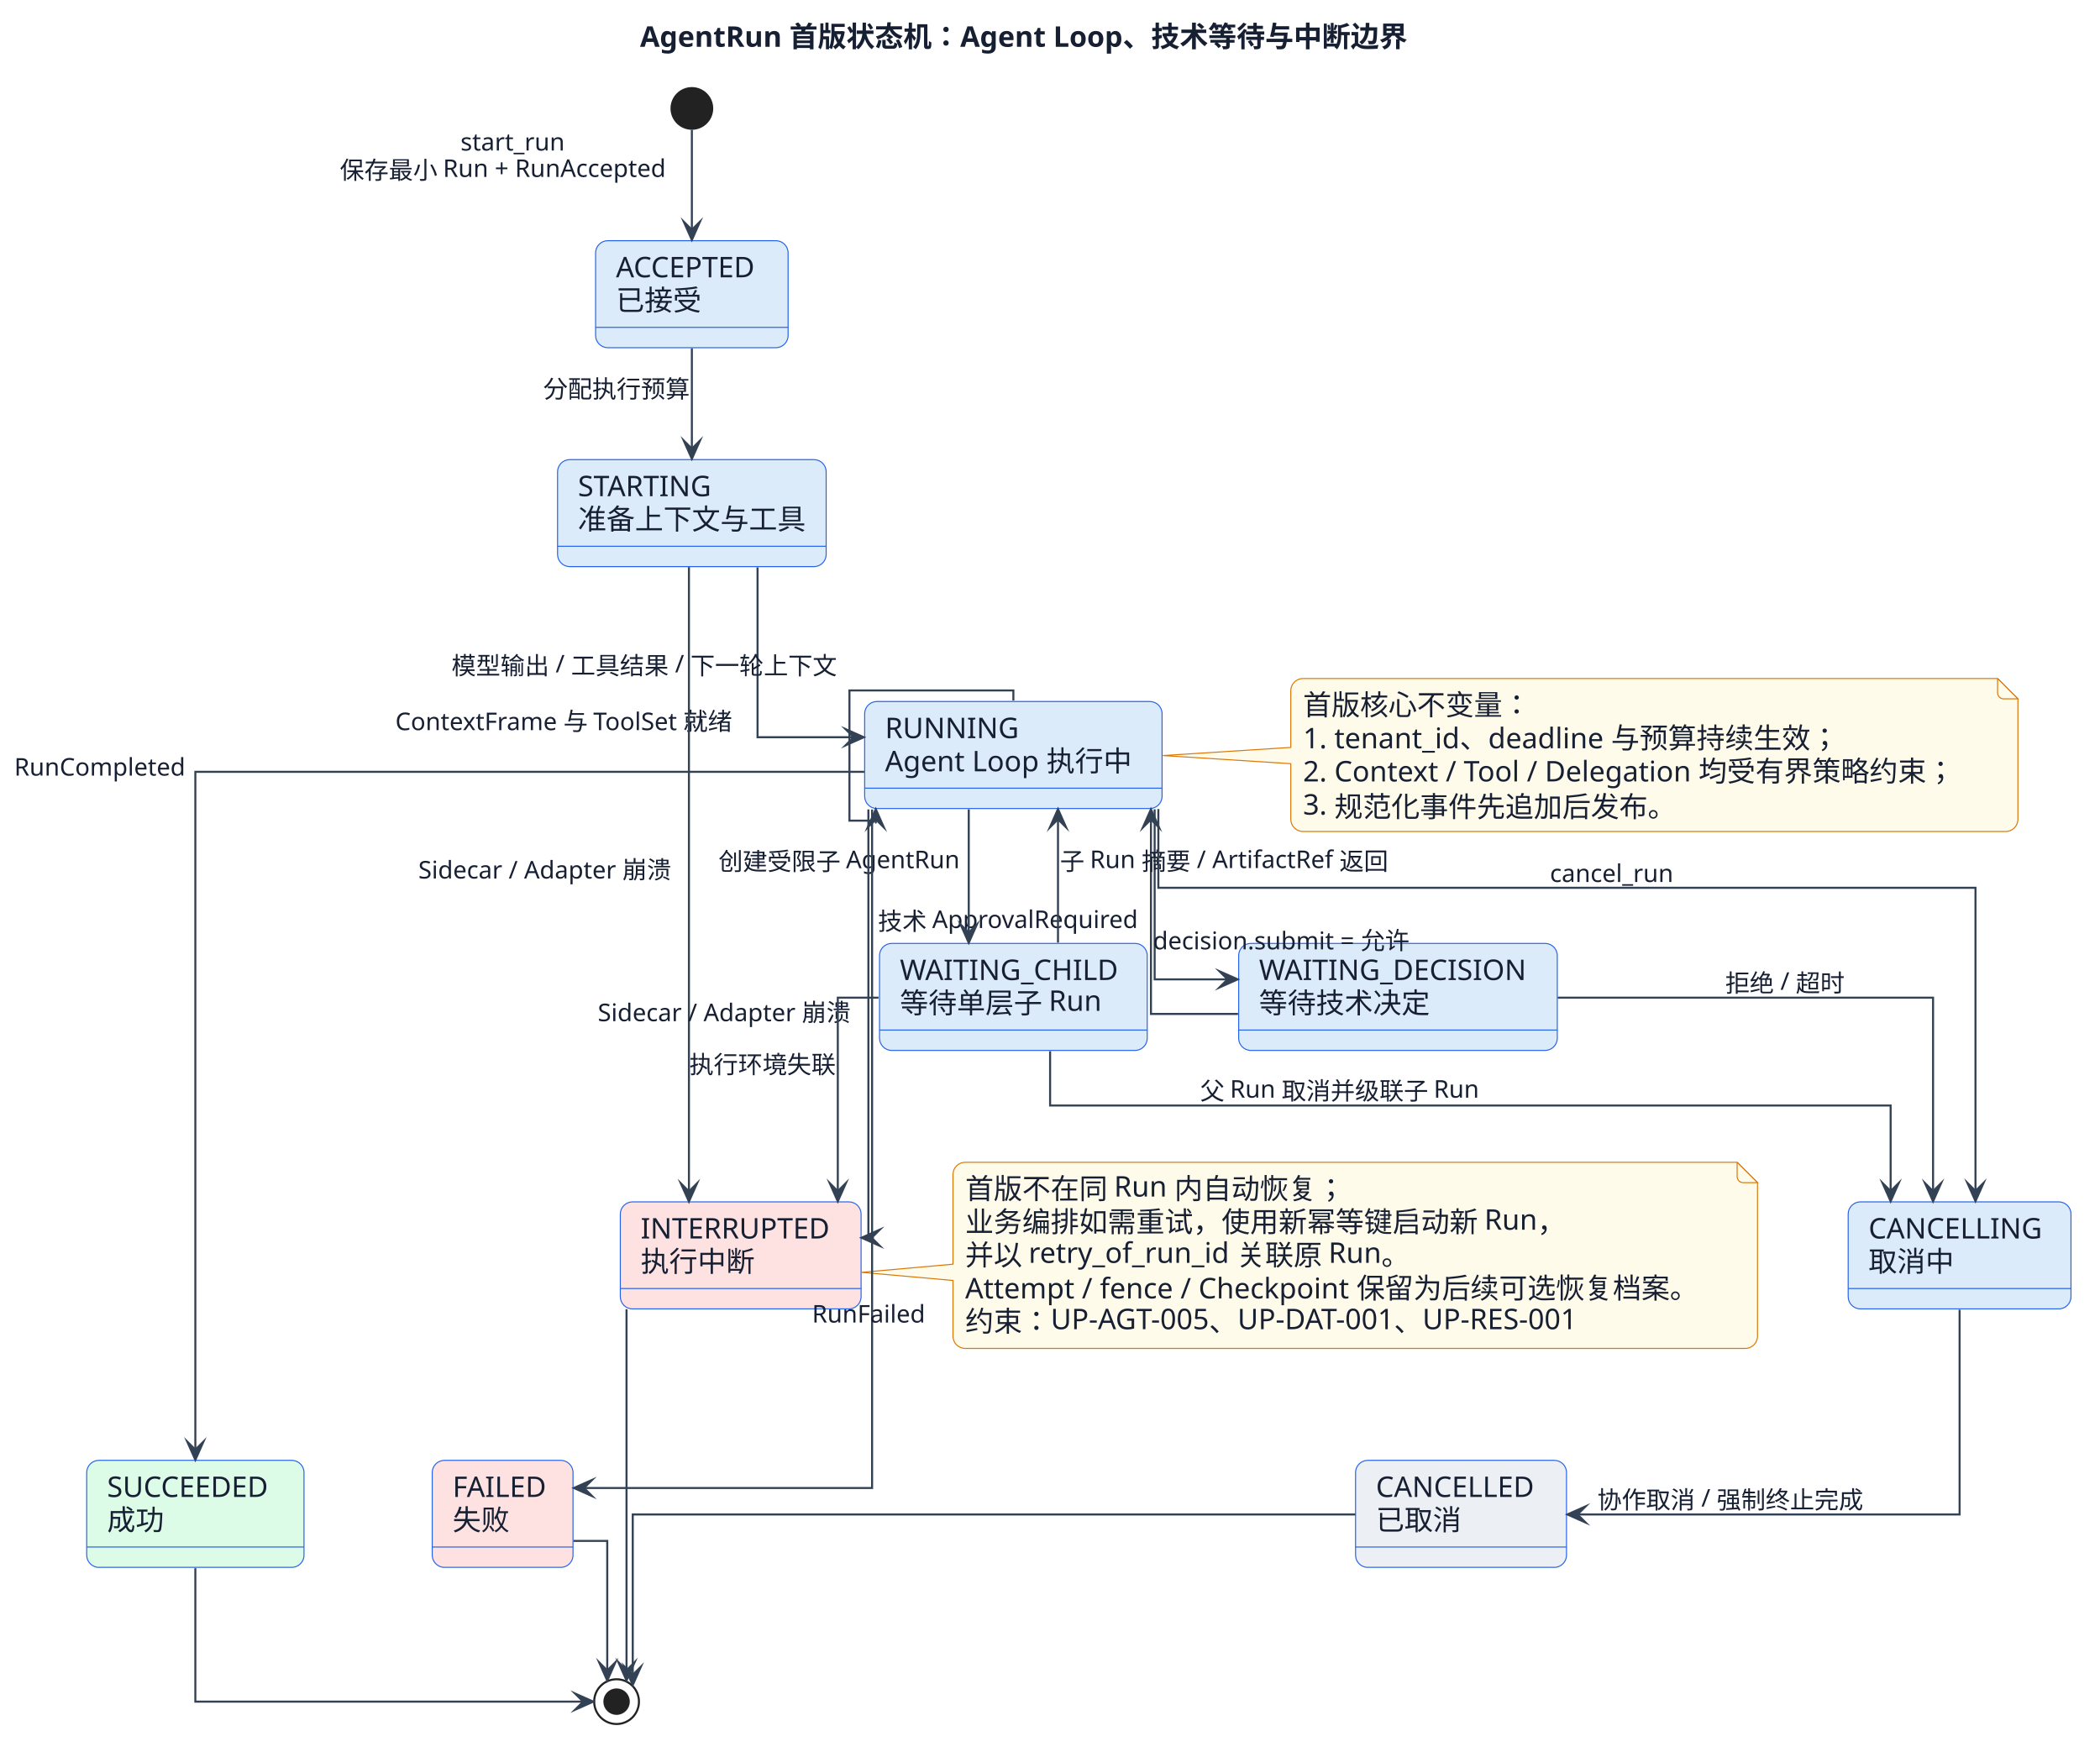
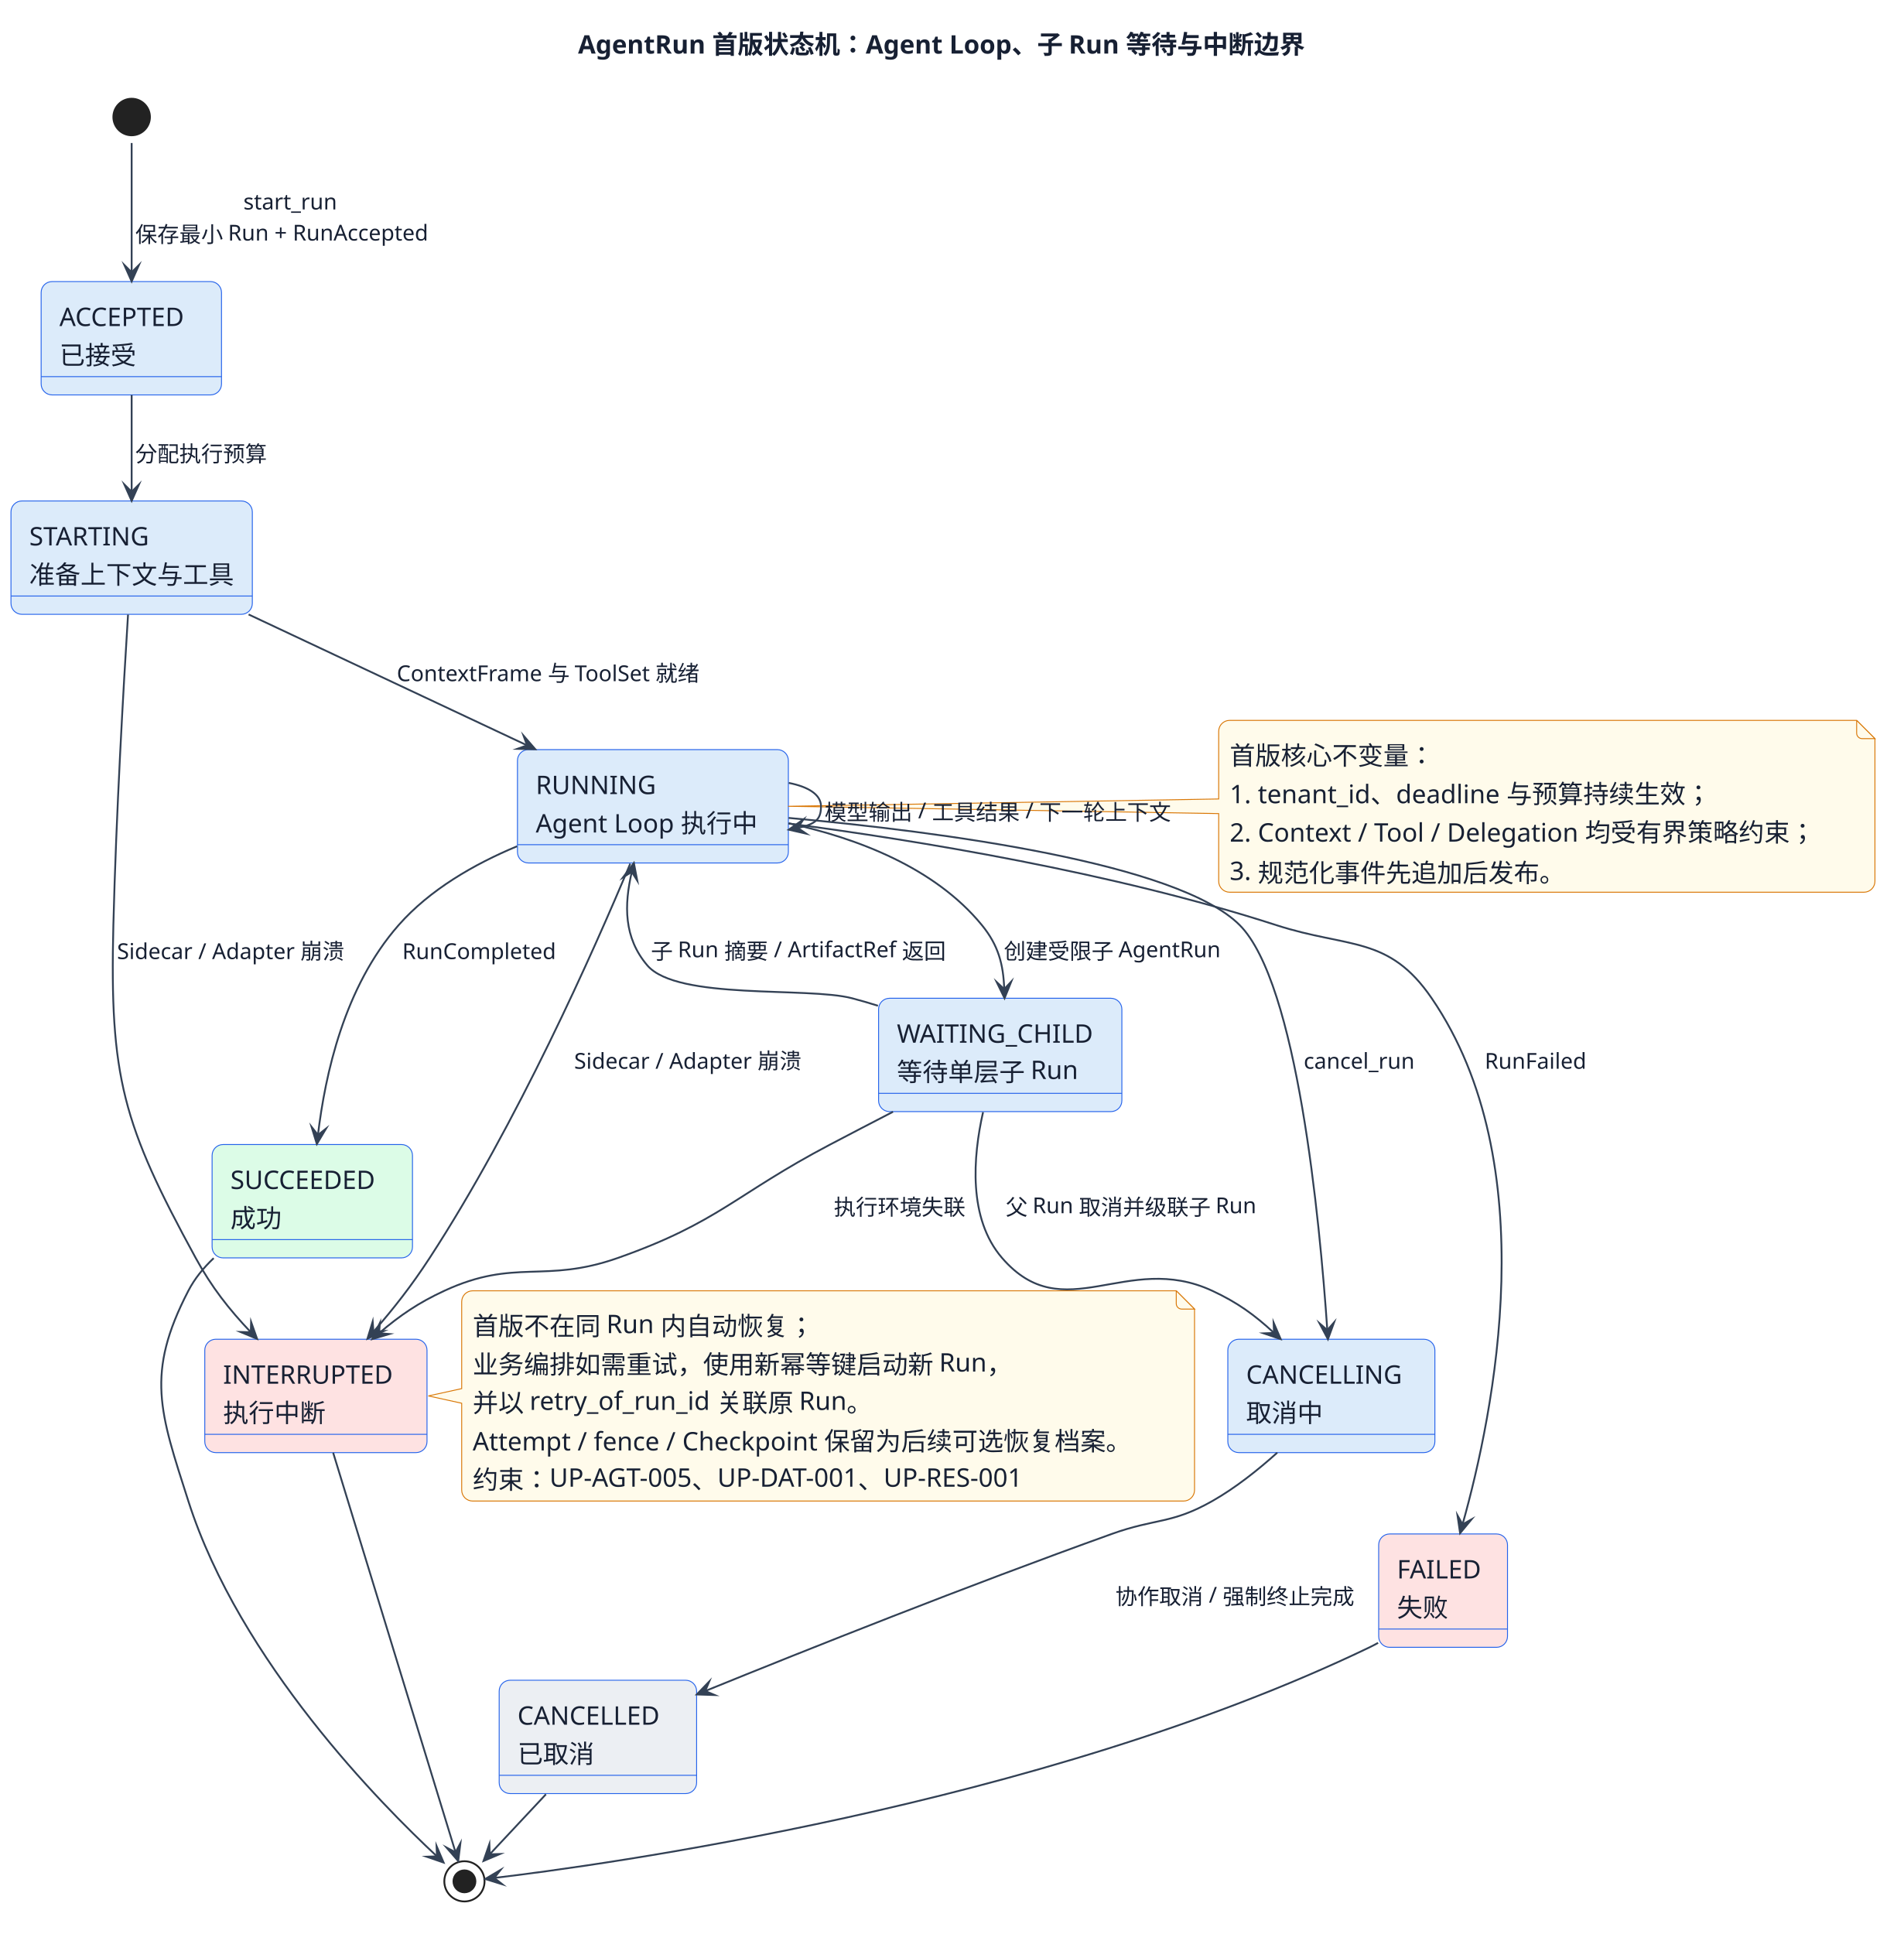
- <svg xmlns="http://www.w3.org/2000/svg" version="1.1" data-diagram-type="STATE" style="width:1720px;height:1435px;background:#FFFFFF;" width="1720px" height="1435px" viewBox="0 0 1720 1435" zoomAndPan="magnify" preserveAspectRatio="none" contentStyleType="text/css">
+ <svg xmlns="http://www.w3.org/2000/svg" version="1.1" data-diagram-type="STATE" style="width:1735px;height:1763px;background:#FFFFFF;" width="1735px" height="1763.333px" viewBox="0 0 1735 1763" zoomAndPan="magnify" preserveAspectRatio="none" contentStyleType="text/css">
  <defs />
  <g font-family="sans-serif" lengthAdjust="spacing">
    <g class="title" data-source-line="2">
-       <text x="524.237" y="38.325" fill="#172033" font-size="23.333" textLength="661.102" font-weight="700" font-family="'Hiragino Sans GB'">AgentRun 首版状态机：Agent Loop、技术等待与中断边界</text>
+       <text x="526.865" y="48.867" fill="#172033" font-size="23.333" textLength="670.437" font-weight="700" font-family="'Hiragino Sans GB'">AgentRun 首版状态机：Agent Loop、子 Run 等待与中断边界</text>
    </g>
    <g class="entity" data-qualified-name="ACCEPTED" id="ent0001" data-source-line="4">
-       <rect x="487.833" y="197.161" width="157.656" height="87.656" fill="#DCEBFA" style="stroke:#2563EB;stroke-width:0.833;" rx="10" ry="10" />
-       <line x1="487.833" y1="268.151" x2="645.49" y2="268.151" style="stroke:#2563EB;stroke-width:0.833;" />
-       <text x="504.5" y="227.153" fill="#172033" font-size="23.333" textLength="124.323" font-family="'Hiragino Sans GB'">ACCEPTED</text>
-       <text x="504.5" y="254.315" fill="#172033" font-size="23.333" textLength="70" font-family="'Hiragino Sans GB'">已接受</text>
+       <rect x="37.5" y="256.667" width="164.397" height="103.333" fill="#DCEBFA" style="stroke:#2563EB;stroke-width:0.833;" rx="10" ry="10" />
+       <line x1="37.5" y1="343.333" x2="201.897" y2="343.333" style="stroke:#2563EB;stroke-width:0.833;" />
+       <text x="54.167" y="297.2" fill="#172033" font-size="23.333" textLength="131.063" font-family="'Hiragino Sans GB'">ACCEPTED</text>
+       <text x="54.167" y="332.2" fill="#172033" font-size="23.333" textLength="70" font-family="'Hiragino Sans GB'">已接受</text>
    </g>
    <g class="entity" data-qualified-name="STARTING" id="ent0002" data-source-line="5">
-       <rect x="456.667" y="376.495" width="219.999" height="87.656" fill="#DCEBFA" style="stroke:#2563EB;stroke-width:0.833;" rx="10" ry="10" />
-       <line x1="456.667" y1="447.484" x2="676.666" y2="447.484" style="stroke:#2563EB;stroke-width:0.833;" />
-       <text x="473.333" y="406.487" fill="#172033" font-size="23.333" textLength="117.909" font-family="'Hiragino Sans GB'">STARTING</text>
-       <text x="473.333" y="433.648" fill="#172033" font-size="23.333" textLength="186.666" font-family="'Hiragino Sans GB'">准备上下文与工具</text>
+       <rect x="10" y="456.667" width="220" height="103.333" fill="#DCEBFA" style="stroke:#2563EB;stroke-width:0.833;" rx="10" ry="10" />
+       <line x1="10" y1="543.333" x2="230" y2="543.333" style="stroke:#2563EB;stroke-width:0.833;" />
+       <text x="26.667" y="497.2" fill="#172033" font-size="23.333" textLength="121.8" font-family="'Hiragino Sans GB'">STARTING</text>
+       <text x="26.667" y="532.2" fill="#172033" font-size="23.333" textLength="186.667" font-family="'Hiragino Sans GB'">准备上下文与工具</text>
    </g>
    <g class="entity" data-qualified-name="RUNNING" id="ent0003" data-source-line="6">
-       <rect x="708.2" y="574.645" width="243.595" height="87.656" fill="#DCEBFA" style="stroke:#2563EB;stroke-width:0.833;" rx="10" ry="10" />
-       <line x1="708.2" y1="645.634" x2="951.795" y2="645.634" style="stroke:#2563EB;stroke-width:0.833;" />
-       <text x="724.867" y="604.637" fill="#172033" font-size="23.333" textLength="110.617" font-family="'Hiragino Sans GB'">RUNNING</text>
-       <text x="724.867" y="631.798" fill="#172033" font-size="23.333" textLength="210.262" font-family="'Hiragino Sans GB'">Agent Loop 执行中</text>
+       <rect x="471.667" y="683.333" width="246.927" height="103.333" fill="#DCEBFA" style="stroke:#2563EB;stroke-width:0.833;" rx="10" ry="10" />
+       <line x1="471.667" y1="770" x2="718.593" y2="770" style="stroke:#2563EB;stroke-width:0.833;" />
+       <text x="488.333" y="723.867" fill="#172033" font-size="23.333" textLength="112.56" font-family="'Hiragino Sans GB'">RUNNING</text>
+       <text x="488.333" y="758.867" fill="#172033" font-size="23.333" textLength="213.593" font-family="'Hiragino Sans GB'">Agent Loop 执行中</text>
    </g>
-     <g class="entity" data-qualified-name="WAITING_DECISION" id="ent0004" data-source-line="7">
-       <rect x="1014.517" y="772.795" width="260.981" height="87.656" fill="#DCEBFA" style="stroke:#2563EB;stroke-width:0.833;" rx="10" ry="10" />
-       <line x1="1014.517" y1="843.784" x2="1275.498" y2="843.784" style="stroke:#2563EB;stroke-width:0.833;" />
-       <text x="1031.183" y="802.787" fill="#172033" font-size="23.333" textLength="227.648" font-family="'Hiragino Sans GB'">WAITING_DECISION</text>
-       <text x="1031.183" y="829.948" fill="#172033" font-size="23.333" textLength="139.999" font-family="'Hiragino Sans GB'">等待技术决定</text>
+     <g class="entity" data-qualified-name="WAITING_CHILD" id="ent0004" data-source-line="7">
+       <rect x="800.833" y="910" width="221.75" height="103.333" fill="#DCEBFA" style="stroke:#2563EB;stroke-width:0.833;" rx="10" ry="10" />
+       <line x1="800.833" y1="996.667" x2="1022.583" y2="996.667" style="stroke:#2563EB;stroke-width:0.833;" />
+       <text x="817.5" y="950.533" fill="#172033" font-size="23.333" textLength="188.417" font-family="'Hiragino Sans GB'">WAITING_CHILD</text>
+       <text x="817.5" y="985.533" fill="#172033" font-size="23.333" textLength="170.217" font-family="'Hiragino Sans GB'">等待单层子 Run</text>
    </g>
-     <g class="entity" data-qualified-name="WAITING_CHILD" id="ent0005" data-source-line="8">
-       <rect x="720.367" y="772.795" width="219.271" height="87.656" fill="#DCEBFA" style="stroke:#2563EB;stroke-width:0.833;" rx="10" ry="10" />
-       <line x1="720.367" y1="843.784" x2="939.638" y2="843.784" style="stroke:#2563EB;stroke-width:0.833;" />
-       <text x="737.033" y="802.787" fill="#172033" font-size="23.333" textLength="185.938" font-family="'Hiragino Sans GB'">WAITING_CHILD</text>
-       <text x="737.033" y="829.948" fill="#172033" font-size="23.333" textLength="169.873" font-family="'Hiragino Sans GB'">等待单层子 Run</text>
+     <g class="entity" data-qualified-name="CANCELLING" id="ent0005" data-source-line="8">
+       <rect x="1119.167" y="1220.833" width="188.733" height="103.333" fill="#DCEBFA" style="stroke:#2563EB;stroke-width:0.833;" rx="10" ry="10" />
+       <line x1="1119.167" y1="1307.5" x2="1307.9" y2="1307.5" style="stroke:#2563EB;stroke-width:0.833;" />
+       <text x="1135.833" y="1261.367" fill="#172033" font-size="23.333" textLength="155.4" font-family="'Hiragino Sans GB'">CANCELLING</text>
+       <text x="1135.833" y="1296.367" fill="#172033" font-size="23.333" textLength="70" font-family="'Hiragino Sans GB'">取消中</text>
    </g>
-     <g class="entity" data-qualified-name="CANCELLING" id="ent0006" data-source-line="9">
-       <rect x="1513.75" y="984.528" width="182.493" height="87.656" fill="#DCEBFA" style="stroke:#2563EB;stroke-width:0.833;" rx="10" ry="10" />
-       <line x1="1513.75" y1="1055.518" x2="1696.243" y2="1055.518" style="stroke:#2563EB;stroke-width:0.833;" />
-       <text x="1530.417" y="1014.52" fill="#172033" font-size="23.333" textLength="149.16" font-family="'Hiragino Sans GB'">CANCELLING</text>
-       <text x="1530.417" y="1041.681" fill="#172033" font-size="23.333" textLength="70" font-family="'Hiragino Sans GB'">取消中</text>
+     <g class="entity" data-qualified-name="SUCCEEDED" id="ent0006" data-source-line="9">
+       <rect x="193.333" y="1043.333" width="182.643" height="103.333" fill="#DCFCE7" style="stroke:#2563EB;stroke-width:0.833;" rx="10" ry="10" />
+       <line x1="193.333" y1="1130" x2="375.977" y2="1130" style="stroke:#2563EB;stroke-width:0.833;" />
+       <text x="210" y="1083.867" fill="#172033" font-size="23.333" textLength="149.31" font-family="'Hiragino Sans GB'">SUCCEEDED</text>
+       <text x="210" y="1118.867" fill="#172033" font-size="23.333" textLength="46.667" font-family="'Hiragino Sans GB'">成功</text>
    </g>
-     <g class="entity" data-qualified-name="SUCCEEDED" id="ent0007" data-source-line="10">
-       <rect x="71.017" y="1196.261" width="177.97" height="87.656" fill="#DCFCE7" style="stroke:#2563EB;stroke-width:0.833;" rx="10" ry="10" />
-       <line x1="71.017" y1="1267.251" x2="248.987" y2="1267.251" style="stroke:#2563EB;stroke-width:0.833;" />
-       <text x="87.683" y="1226.253" fill="#172033" font-size="23.333" textLength="144.637" font-family="'Hiragino Sans GB'">SUCCEEDED</text>
-       <text x="87.683" y="1253.415" fill="#172033" font-size="23.333" textLength="46.666" font-family="'Hiragino Sans GB'">成功</text>
+     <g class="entity" data-qualified-name="FAILED" id="ent0007" data-source-line="10">
+       <rect x="1256.667" y="1398.333" width="117.427" height="103.333" fill="#FEE2E2" style="stroke:#2563EB;stroke-width:0.833;" rx="10" ry="10" />
+       <line x1="1256.667" y1="1485" x2="1374.093" y2="1485" style="stroke:#2563EB;stroke-width:0.833;" />
+       <text x="1273.333" y="1438.867" fill="#172033" font-size="23.333" textLength="84.093" font-family="'Hiragino Sans GB'">FAILED</text>
+       <text x="1273.333" y="1473.867" fill="#172033" font-size="23.333" textLength="46.667" font-family="'Hiragino Sans GB'">失败</text>
    </g>
-     <g class="entity" data-qualified-name="FAILED" id="ent0008" data-source-line="11">
-       <rect x="354.017" y="1196.261" width="115.308" height="87.656" fill="#FEE2E2" style="stroke:#2563EB;stroke-width:0.833;" rx="10" ry="10" />
-       <line x1="354.017" y1="1267.251" x2="469.324" y2="1267.251" style="stroke:#2563EB;stroke-width:0.833;" />
-       <text x="370.683" y="1226.253" fill="#172033" font-size="23.333" textLength="81.974" font-family="'Hiragino Sans GB'">FAILED</text>
-       <text x="370.683" y="1253.415" fill="#172033" font-size="23.333" textLength="46.666" font-family="'Hiragino Sans GB'">失败</text>
+     <g class="entity" data-qualified-name="CANCELLED" id="ent0008" data-source-line="11">
+       <rect x="455" y="1531.667" width="179.96" height="103.333" fill="#ECEFF3" style="stroke:#2563EB;stroke-width:0.833;" rx="10" ry="10" />
+       <line x1="455" y1="1618.333" x2="634.96" y2="1618.333" style="stroke:#2563EB;stroke-width:0.833;" />
+       <text x="471.667" y="1572.2" fill="#172033" font-size="23.333" textLength="146.627" font-family="'Hiragino Sans GB'">CANCELLED</text>
+       <text x="471.667" y="1607.2" fill="#172033" font-size="23.333" textLength="70" font-family="'Hiragino Sans GB'">已取消</text>
    </g>
-     <g class="entity" data-qualified-name="CANCELLED" id="ent0009" data-source-line="12">
-       <rect x="1110.267" y="1196.261" width="172.786" height="87.656" fill="#ECEFF3" style="stroke:#2563EB;stroke-width:0.833;" rx="10" ry="10" />
-       <line x1="1110.267" y1="1267.251" x2="1283.053" y2="1267.251" style="stroke:#2563EB;stroke-width:0.833;" />
-       <text x="1126.933" y="1226.253" fill="#172033" font-size="23.333" textLength="139.453" font-family="'Hiragino Sans GB'">CANCELLED</text>
-       <text x="1126.933" y="1253.415" fill="#172033" font-size="23.333" textLength="70" font-family="'Hiragino Sans GB'">已取消</text>
+     <g class="entity" data-qualified-name="INTERRUPTED" id="ent0009" data-source-line="12">
+       <rect x="186.667" y="1220.833" width="202.547" height="103.333" fill="#FEE2E2" style="stroke:#2563EB;stroke-width:0.833;" rx="10" ry="10" />
+       <line x1="186.667" y1="1307.5" x2="389.213" y2="1307.5" style="stroke:#2563EB;stroke-width:0.833;" />
+       <text x="203.333" y="1261.367" fill="#172033" font-size="23.333" textLength="169.213" font-family="'Hiragino Sans GB'">INTERRUPTED</text>
+       <text x="203.333" y="1296.367" fill="#172033" font-size="23.333" textLength="93.333" font-family="'Hiragino Sans GB'">执行中断</text>
    </g>
-     <g class="entity" data-qualified-name="INTERRUPTED" id="ent0010" data-source-line="13">
-       <rect x="508.067" y="984.528" width="197.202" height="87.656" fill="#FEE2E2" style="stroke:#2563EB;stroke-width:0.833;" rx="10" ry="10" />
-       <line x1="508.067" y1="1055.518" x2="705.269" y2="1055.518" style="stroke:#2563EB;stroke-width:0.833;" />
-       <text x="524.733" y="1014.52" fill="#172033" font-size="23.333" textLength="163.869" font-family="'Hiragino Sans GB'">INTERRUPTED</text>
-       <text x="524.733" y="1041.681" fill="#172033" font-size="23.333" textLength="93.333" font-family="'Hiragino Sans GB'">执行中断</text>
+     <g class="start_entity" data-qualified-name=".start." id="ent0010" data-source-line="14">
+       <ellipse cx="120" cy="106.667" rx="16.667" ry="16.667" fill="#222" style="stroke:#222;stroke-width:1.667;" />
    </g>
-     <g class="start_entity" data-qualified-name=".start." id="ent0011" data-source-line="15">
-       <ellipse cx="566.667" cy="88.828" rx="16.667" ry="16.667" fill="#222" style="stroke:#222;stroke-width:1.667;" />
+     <g class="end_entity" data-qualified-name=".end." id="ent0020" data-source-line="23">
+       <ellipse cx="423.333" cy="1715" rx="18.333" ry="18.333" fill="none" style="stroke:#222;stroke-width:1.667;" />
+       <ellipse cx="423.333" cy="1715" rx="10" ry="10" fill="#222" style="stroke:#222;stroke-width:1.667;" />
    </g>
-     <g class="end_entity" data-qualified-name=".end." id="ent0024" data-source-line="27">
-       <ellipse cx="505" cy="1393.911" rx="18.333" ry="18.333" fill="none" style="stroke:#222;stroke-width:1.667;" />
-       <ellipse cx="505" cy="1393.911" rx="10" ry="10" fill="#222" style="stroke:#222;stroke-width:1.667;" />
+     <g class="entity" data-qualified-name="GMN30" id="ent0031" data-source-line="34">
+       <path d="M1110.833,666.667 L1110.833,728.333 L718.364,735 L1110.833,741.667 L1110.833,803.333 A10,10 0 0 0 1120.833,813.333 L1699.007,813.333 A10,10 0 0 0 1709.007,803.333 L1709.007,673.333 L1692.34,656.667 L1120.833,656.667 A10,10 0 0 0 1110.833,666.667" style="stroke:#D97706;stroke-width:0.833;" fill="#FFFBEB" />
+       <path d="M1692.34,656.667 L1692.34,668.333 A5,5 0 0 0 1697.34,673.333 L1709.007,673.333 L1692.34,656.667" style="stroke:#D97706;stroke-width:0.833;" fill="#FFFBEB" />
+       <text x="1120.833" y="697.2" fill="#172033" font-size="23.333" textLength="186.667" font-family="'Hiragino Sans GB'">首版核心不变量：</text>
+       <text x="1120.833" y="732.2" fill="#172033" font-size="23.333" textLength="449.447" font-family="'Hiragino Sans GB'">1. tenant_id、deadline 与预算持续生效；</text>
+       <text x="1120.833" y="767.2" fill="#172033" font-size="23.333" textLength="563.173" font-family="'Hiragino Sans GB'">2. Context / Tool / Delegation 均受有界策略约束；</text>
+       <text x="1120.833" y="802.2" fill="#172033" font-size="23.333" textLength="308.7" font-family="'Hiragino Sans GB'">3. 规范化事件先追加后发布。</text>
    </g>
-     <g class="entity" data-qualified-name="GMN34" id="ent0035" data-source-line="38">
-       <path d="M1057.217,565.811 L1057.217,612.245 L952.433,618.911 L1057.217,625.578 L1057.217,671.124 A10,10 0 0 0 1067.217,681.124 L1642.774,681.124 A10,10 0 0 0 1652.774,671.124 L1652.774,572.478 L1636.107,555.811 L1067.217,555.811 A10,10 0 0 0 1057.217,565.811" style="stroke:#D97706;stroke-width:0.833;" fill="#FFFBEB" />
-       <path d="M1636.107,555.811 L1636.107,567.478 A5,5 0 0 0 1641.107,572.478 L1652.774,572.478 L1636.107,555.811" style="stroke:#D97706;stroke-width:0.833;" fill="#FFFBEB" />
-       <text x="1067.217" y="585.803" fill="#172033" font-size="23.333" textLength="186.666" font-family="'Hiragino Sans GB'">首版核心不变量：</text>
-       <text x="1067.217" y="612.965" fill="#172033" font-size="23.333" textLength="456.97" font-family="'Hiragino Sans GB'">1. tenant_id、deadline 与预算持续生效；</text>
-       <text x="1067.217" y="640.126" fill="#172033" font-size="23.333" textLength="560.557" font-family="'Hiragino Sans GB'">2. Context / Tool / Delegation 均受有界策略约束；</text>
-       <text x="1067.217" y="667.288" fill="#172033" font-size="23.333" textLength="309.678" font-family="'Hiragino Sans GB'">3. 规范化事件先追加后发布。</text>
+     <g class="entity" data-qualified-name="GMN33" id="ent0034" data-source-line="40">
+       <path d="M420.833,1186.667 L420.833,1265.833 L390.417,1272.5 L420.833,1279.167 L420.833,1358.333 A10,10 0 0 0 430.833,1368.333 L1078.82,1368.333 A10,10 0 0 0 1088.82,1358.333 L1088.82,1193.333 L1072.153,1176.667 L430.833,1176.667 A10,10 0 0 0 420.833,1186.667" style="stroke:#D97706;stroke-width:0.833;" fill="#FFFBEB" />
+       <path d="M1072.153,1176.667 L1072.153,1188.333 A5,5 0 0 0 1077.153,1193.333 L1088.82,1193.333 L1072.153,1176.667" style="stroke:#D97706;stroke-width:0.833;" fill="#FFFBEB" />
+       <text x="430.833" y="1217.2" fill="#172033" font-size="23.333" textLength="317.987" font-family="'Hiragino Sans GB'">首版不在同 Run 内自动恢复；</text>
+       <text x="430.833" y="1252.2" fill="#172033" font-size="23.333" textLength="496.883" font-family="'Hiragino Sans GB'">业务编排如需重试，使用新幂等键启动新 Run，</text>
+       <text x="430.833" y="1287.2" fill="#172033" font-size="23.333" textLength="383.833" font-family="'Hiragino Sans GB'">并以 retry_of_run_id 关联原 Run。</text>
+       <text x="430.833" y="1322.2" fill="#172033" font-size="23.333" textLength="632.987" font-family="'Hiragino Sans GB'">Attempt / fence / Checkpoint 保留为后续可选恢复档案。</text>
+       <text x="430.833" y="1357.2" fill="#172033" font-size="23.333" textLength="553.327" font-family="'Hiragino Sans GB'">约束：UP-AGT-005、UP-DAT-001、UP-RES-001</text>
    </g>
-     <g class="entity" data-qualified-name="GMN37" id="ent0038" data-source-line="44">
-       <path d="M780.533,962.111 L780.533,1035.578 L705.517,1042.245 L780.533,1048.911 L780.533,1094.585 A10,10 0 0 0 790.533,1104.585 L1429.471,1104.585 A10,10 0 0 0 1439.471,1094.585 L1439.471,968.778 L1422.804,952.111 L790.533,952.111 A10,10 0 0 0 780.533,962.111" style="stroke:#D97706;stroke-width:0.833;" fill="#FFFBEB" />
-       <path d="M1422.804,952.111 L1422.804,963.778 A5,5 0 0 0 1427.804,968.778 L1439.471,968.778 L1422.804,952.111" style="stroke:#D97706;stroke-width:0.833;" fill="#FFFBEB" />
-       <text x="790.533" y="982.103" fill="#172033" font-size="23.333" textLength="317.289" font-family="'Hiragino Sans GB'">首版不在同 Run 内自动恢复；</text>
-       <text x="790.533" y="1009.265" fill="#172033" font-size="23.333" textLength="496.538" font-family="'Hiragino Sans GB'">业务编排如需重试，使用新幂等键启动新 Run，</text>
-       <text x="790.533" y="1036.426" fill="#172033" font-size="23.333" textLength="382.493" font-family="'Hiragino Sans GB'">并以 retry_of_run_id 关联原 Run。</text>
-       <text x="790.533" y="1063.588" fill="#172033" font-size="23.333" textLength="623.938" font-family="'Hiragino Sans GB'">Attempt / fence / Checkpoint 保留为后续可选恢复档案。</text>
-       <text x="790.533" y="1090.749" fill="#172033" font-size="23.333" textLength="536.484" font-family="'Hiragino Sans GB'">约束：UP-AGT-005、UP-DAT-001、UP-RES-001</text>
+     <g class="link" data-entity-1="ent0010" data-entity-2="ent0001" id="lnk11" data-link-type="dependency">
+       <polygon points="120,256.548,126.667,241.548,120,248.215,113.333,241.548,120,256.548" fill="#334155" style="stroke:#334155;stroke-width:1.667;stroke-linejoin:miter;stroke-miterlimit:10;" />
+       <path d="M120,130.364 C120,159.153 120,206.985 120,248.215" style="stroke:#334155;stroke-width:1.667;" fill="none" />
+       <text x="221.863" y="190.933" fill="#172033" font-size="20" textLength="89.86" font-family="'Hiragino Sans GB'">start_run</text>
+       <text x="123.333" y="220.933" fill="#172033" font-size="20" textLength="286.92" font-family="'Hiragino Sans GB'">保存最小 Run + RunAccepted</text>
    </g>
-     <g class="link" data-entity-1="ent0011" data-entity-2="ent0001" id="lnk12" data-source-line="15" data-link-type="dependency">
-       <path d="M566.667,106.295 C566.667,128.145 566.667,158.045 566.667,188.211" style="stroke:#334155;stroke-width:1.667;" fill="none" id="*start*-to-ACCEPTED" />
-       <polygon points="566.667,196.545,573.333,181.545,566.667,188.211,560,181.545,566.667,196.545" fill="#334155" style="stroke:#334155;stroke-width:1.667;stroke-linejoin:miter;stroke-miterlimit:10;" />
-       <text x="377.176" y="123.309" fill="#172033" font-size="20" textLength="90.156" font-family="'Hiragino Sans GB'">start_run</text>
-       <text x="278.333" y="146.59" fill="#172033" font-size="20" textLength="287.842" font-family="'Hiragino Sans GB'">保存最小 Run + RunAccepted</text>
+     <g class="link" data-entity-1="ent0001" data-entity-2="ent0002" id="lnk12" data-link-type="dependency">
+       <polygon points="120,456.622,126.667,441.622,120,448.289,113.333,441.622,120,456.622" fill="#334155" style="stroke:#334155;stroke-width:1.667;stroke-linejoin:miter;stroke-miterlimit:10;" />
+       <path d="M120,360.136 C120,389.725 120,418.716 120,448.289" style="stroke:#334155;stroke-width:1.667;" fill="none" />
+       <text x="123.333" y="420.933" fill="#172033" font-size="20" textLength="120" font-family="'Hiragino Sans GB'">分配执行预算</text>
    </g>
-     <g class="link" data-entity-1="ent0001" data-entity-2="ent0002" id="lnk13" data-source-line="16" data-link-type="dependency">
-       <path d="M566.667,285.328 C566.667,312.911 566.667,339.928 566.667,367.545" style="stroke:#334155;stroke-width:1.667;" fill="none" id="ACCEPTED-to-STARTING" />
-       <polygon points="566.667,375.878,573.333,360.878,566.667,367.545,560,360.878,566.667,375.878" fill="#334155" style="stroke:#334155;stroke-width:1.667;stroke-linejoin:miter;stroke-miterlimit:10;" />
-       <text x="445" y="325.826" fill="#172033" font-size="20" textLength="120.001" font-family="'Hiragino Sans GB'">分配执行预算</text>
+     <g class="link" data-entity-1="ent0002" data-entity-2="ent0003" id="lnk13" data-link-type="dependency">
+       <polygon points="487.936,682.994,477.198,670.579,480.394,679.449,471.525,682.645,487.936,682.994" fill="#334155" style="stroke:#334155;stroke-width:1.667;stroke-linejoin:miter;stroke-miterlimit:10;" />
+       <path d="M226.599,560.12 C304.554,596.773 402.331,642.745 480.394,679.449" style="stroke:#334155;stroke-width:1.667;" fill="none" />
+       <text x="361.667" y="620.933" fill="#172033" font-size="20" textLength="296.24" font-family="'Hiragino Sans GB'">ContextFrame 与 ToolSet 就绪</text>
    </g>
-     <g class="link" data-entity-1="ent0002" data-entity-2="ent0003" id="lnk14" data-source-line="17" data-link-type="dependency">
-       <path d="M620.467,464.761 C620.467,519.095 620.467,603.911 620.467,603.911 C620.467,603.911 653.317,603.911 699.167,603.911" style="stroke:#334155;stroke-width:1.667;" fill="none" id="STARTING-to-RUNNING" />
-       <polygon points="707.5,603.911,692.5,597.245,699.167,603.911,692.5,610.578,707.5,603.911" fill="#334155" style="stroke:#334155;stroke-width:1.667;stroke-linejoin:miter;stroke-miterlimit:10;" />
-       <text x="323.8" y="598.093" fill="#172033" font-size="20" textLength="296.631" font-family="'Hiragino Sans GB'">ContextFrame 与 ToolSet 就绪</text>
+     <g class="link" data-entity-1="ent0003" data-entity-2="ent0003" id="lnk14" data-link-type="dependency">
+       <polygon points="718.934,756.313,734.935,759.971,727.111,754.711,732.372,746.887,718.934,756.313" fill="#334155" style="stroke:#334155;stroke-width:1.667;stroke-linejoin:miter;stroke-miterlimit:10;" />
+       <path d="M718.934,713.687 C736.527,717.134 748.333,724.238 748.333,735 C748.333,745.762 744.705,751.264 727.111,754.711" style="stroke:#334155;stroke-width:1.667;" fill="none" />
+       <text x="751.667" y="747.6" fill="#172033" font-size="20" textLength="325.6" font-family="'Hiragino Sans GB'">模型输出 / 工具结果 / 下一轮上下文</text>
    </g>
-     <g class="link" data-entity-1="ent0003" data-entity-2="ent0003" id="lnk15" data-source-line="18" data-link-type="dependency">
-       <path d="M830,573.845 C830,568.878 830,565.578 830,565.578 C830,565.578 695.733,565.578 695.733,565.578 C695.733,565.578 695.733,672.245 695.733,672.245 C695.733,672.245 717.317,672.245 717.317,672.245 C717.317,672.245 717.317,676.778 717.317,671.211" style="stroke:#334155;stroke-width:1.667;" fill="none" id="RUNNING-to-RUNNING" />
-       <polygon points="717.317,662.878,710.65,677.878,717.317,671.211,723.983,677.878,717.317,662.878" fill="#334155" style="stroke:#334155;stroke-width:1.667;stroke-linejoin:miter;stroke-miterlimit:10;" />
-       <text x="369.85" y="552.476" fill="#172033" font-size="20" textLength="318.908" font-family="'Hiragino Sans GB'">模型输出 / 工具结果 / 下一轮上下文</text>
+     <g class="link" data-entity-1="ent0003" data-entity-2="ent0004" id="lnk15" data-link-type="dependency">
+       <polygon points="915.646,909.971,921.785,894.747,915.355,901.643,908.459,895.213,915.646,909.971" fill="#334155" style="stroke:#334155;stroke-width:1.667;stroke-linejoin:miter;stroke-miterlimit:10;" />
+       <path d="M718.93,750.506 C781.019,764.023 851.955,790.703 895,843.333 C910.026,861.705 914.565,879.054 915.355,901.643" style="stroke:#334155;stroke-width:1.667;" fill="none" />
+       <text x="915" y="874.267" fill="#172033" font-size="20" textLength="205.68" font-family="'Hiragino Sans GB'">创建受限子 AgentRun</text>
    </g>
-     <g class="link" data-entity-1="ent0003" data-entity-2="ent0004" id="lnk16" data-source-line="19" data-link-type="dependency">
-       <path d="M945.717,662.961 C945.717,717.345 945.717,802.245 945.717,802.245 C945.717,802.245 968.1,802.245 1005.4,802.245" style="stroke:#334155;stroke-width:1.667;" fill="none" id="RUNNING-to-WAITING_DECISION" />
-       <polygon points="1013.733,802.245,998.733,795.578,1005.4,802.245,998.733,808.911,1013.733,802.245" fill="#334155" style="stroke:#334155;stroke-width:1.667;stroke-linejoin:miter;stroke-miterlimit:10;" />
-       <text x="719.05" y="761.843" fill="#172033" font-size="20" textLength="225.889" font-family="'Hiragino Sans GB'">技术 ApprovalRequired</text>
+     <g class="link" data-entity-1="ent0004" data-entity-2="ent0003" id="lnk16" data-link-type="dependency">
+       <polygon points="577.771,786.68,567.885,799.783,575.887,794.797,580.873,802.799,577.771,786.68" fill="#334155" style="stroke:#334155;stroke-width:1.667;stroke-linejoin:miter;stroke-miterlimit:10;" />
+       <path d="M800.234,916.818 C792.313,914.339 784.402,912.033 776.667,910 C736.033,899.32 617.249,911.979 590,880 C568.521,854.794 568.825,825.208 575.887,794.797" style="stroke:#334155;stroke-width:1.667;" fill="none" />
+       <text x="593.333" y="874.267" fill="#172033" font-size="20" textLength="292.08" font-family="'Hiragino Sans GB'">子 Run 摘要 / ArtifactRef 返回</text>
    </g>
-     <g class="link" data-entity-1="ent0004" data-entity-2="ent0003" id="lnk17" data-source-line="20" data-link-type="dependency">
-       <path d="M1014,830.578 C975.117,830.578 942.683,830.578 942.683,830.578 C942.683,830.578 942.683,733.461 942.683,671.261" style="stroke:#334155;stroke-width:1.667;" fill="none" id="WAITING_DECISION-to-RUNNING" />
-       <polygon points="942.683,662.928,936.017,677.928,942.683,671.261,949.35,677.928,942.683,662.928" fill="#334155" style="stroke:#334155;stroke-width:1.667;stroke-linejoin:miter;stroke-miterlimit:10;" />
-       <text x="944.35" y="777.659" fill="#172033" font-size="20" textLength="226.944" font-family="'Hiragino Sans GB'">decision.submit = 允许</text>
+     <g class="link" data-entity-1="ent0003" data-entity-2="ent0005" id="lnk17" data-link-type="dependency">
+       <polygon points="1210.416,1220.819,1216.039,1205.397,1209.845,1212.506,1202.737,1206.312,1210.416,1220.819" fill="#334155" style="stroke:#334155;stroke-width:1.667;stroke-linejoin:miter;stroke-miterlimit:10;" />
+       <path d="M718.805,745.602 C858.463,758.302 1073.531,786.623 1130,843.333 C1182.42,895.978 1202.894,1111.364 1209.845,1212.506" style="stroke:#334155;stroke-width:1.667;" fill="none" />
+       <text x="1188.333" y="974.267" fill="#172033" font-size="20" textLength="106.72" font-family="'Hiragino Sans GB'">cancel_run</text>
    </g>
-     <g class="link" data-entity-1="ent0004" data-entity-2="ent0006" id="lnk18" data-source-line="21" data-link-type="dependency">
-       <path d="M1275.9,817.245 C1405.05,817.245 1583.267,817.245 1583.267,817.245 C1583.267,817.245 1583.267,913.861 1583.267,975.761" style="stroke:#334155;stroke-width:1.667;" fill="none" id="WAITING_DECISION-to-CANCELLING" />
-       <polygon points="1583.267,984.095,1589.933,969.095,1583.267,975.761,1576.6,969.095,1583.267,984.095" fill="#334155" style="stroke:#334155;stroke-width:1.667;stroke-linejoin:miter;stroke-miterlimit:10;" />
-       <text x="1413.017" y="812.476" fill="#172033" font-size="20" textLength="99.454" font-family="'Hiragino Sans GB'">拒绝 / 超时</text>
+     <g class="link" data-entity-1="ent0004" data-entity-2="ent0005" id="lnk18" data-link-type="dependency">
+       <polygon points="1167.38,1220.749,1160.908,1205.664,1161.267,1215.085,1151.846,1215.444,1167.38,1220.749" fill="#334155" style="stroke:#334155;stroke-width:1.667;stroke-linejoin:miter;stroke-miterlimit:10;" />
+       <path d="M896.051,1013.831 C886.857,1054.555 882.336,1110.772 913.333,1146.667 C969.687,1211.924 1026.822,1140.3 1105,1176.667 C1127.821,1187.283 1143.384,1198.516 1161.267,1215.085" style="stroke:#334155;stroke-width:1.667;" fill="none" />
+       <text x="916.667" y="1107.6" fill="#172033" font-size="20" textLength="238.46" font-family="'Hiragino Sans GB'">父 Run 取消并级联子 Run</text>
    </g>
-     <g class="link" data-entity-1="ent0003" data-entity-2="ent0005" id="lnk19" data-source-line="22" data-link-type="dependency">
-       <path d="M793.45,662.945 C793.45,695.578 793.45,731.361 793.45,763.961" style="stroke:#334155;stroke-width:1.667;" fill="none" id="RUNNING-to-WAITING_CHILD" />
-       <polygon points="793.45,772.295,800.117,757.295,793.45,763.961,786.783,757.295,793.45,772.295" fill="#334155" style="stroke:#334155;stroke-width:1.667;stroke-linejoin:miter;stroke-miterlimit:10;" />
-       <text x="588.45" y="712.843" fill="#172033" font-size="20" textLength="204.805" font-family="'Hiragino Sans GB'">创建受限子 AgentRun</text>
+     <g class="link" data-entity-1="ent0005" data-entity-2="ent0008" id="lnk19" data-link-type="dependency">
+       <polygon points="635.082,1544.644,651.488,1545.171,642.802,1541.506,646.466,1532.819,635.082,1544.644" fill="#334155" style="stroke:#334155;stroke-width:1.667;stroke-linejoin:miter;stroke-miterlimit:10;" />
+       <path d="M1164.207,1324.22 C1146.672,1340.001 1126.026,1356.408 1105,1368.333 C1067.713,1389.481 1053.679,1383.848 1013.333,1398.333 C880.614,1445.985 736.68,1503.339 642.802,1541.506" style="stroke:#334155;stroke-width:1.667;" fill="none" />
+       <text x="1016.667" y="1462.6" fill="#172033" font-size="20" textLength="222.8" font-family="'Hiragino Sans GB'">协作取消 / 强制终止完成</text>
    </g>
-     <g class="link" data-entity-1="ent0005" data-entity-2="ent0003" id="lnk20" data-source-line="23" data-link-type="dependency">
-       <path d="M866.55,772.145 C866.55,739.511 866.55,703.728 866.55,671.128" style="stroke:#334155;stroke-width:1.667;" fill="none" id="WAITING_CHILD-to-RUNNING" />
-       <polygon points="866.55,662.795,859.883,677.795,866.55,671.128,873.217,677.795,866.55,662.795" fill="#334155" style="stroke:#334155;stroke-width:1.667;stroke-linejoin:miter;stroke-miterlimit:10;" />
-       <text x="868.217" y="712.709" fill="#172033" font-size="20" textLength="284.454" font-family="'Hiragino Sans GB'">子 Run 摘要 / ArtifactRef 返回</text>
+     <g class="link" data-entity-1="ent0008" data-entity-2="ent0020" id="lnk21" data-link-type="dependency">
+       <polygon points="440.697,1696.448,455.814,1690.051,446.391,1690.363,446.079,1680.94,440.697,1696.448" fill="#334155" style="stroke:#334155;stroke-width:1.667;stroke-linejoin:miter;stroke-miterlimit:10;" />
+       <path d="M497.612,1635.634 C477.595,1657.021 461.228,1674.509 446.391,1690.363" style="stroke:#334155;stroke-width:1.667;" fill="none" />
    </g>
-     <g class="link" data-entity-1="ent0003" data-entity-2="ent0006" id="lnk21" data-source-line="24" data-link-type="dependency">
-       <path d="M948.75,662.711 C948.75,692.828 948.75,727.245 948.75,727.245 C948.75,727.245 1618.017,727.245 1618.017,727.245 C1618.017,727.245 1618.017,891.828 1618.017,975.595" style="stroke:#334155;stroke-width:1.667;" fill="none" id="RUNNING-to-CANCELLING" />
-       <polygon points="1618.017,983.928,1624.683,968.928,1618.017,975.595,1611.35,968.928,1618.017,983.928" fill="#334155" style="stroke:#334155;stroke-width:1.667;stroke-linejoin:miter;stroke-miterlimit:10;" />
-       <text x="1269.467" y="722.476" fill="#172033" font-size="20" textLength="108.359" font-family="'Hiragino Sans GB'">cancel_run</text>
+     <g class="link" data-entity-1="ent0003" data-entity-2="ent0006" id="lnk22" data-link-type="dependency">
+       <polygon points="288.807,1042.884,297.219,1028.788,289.803,1034.61,283.981,1027.194,288.807,1042.884" fill="#334155" style="stroke:#334155;stroke-width:1.667;stroke-linejoin:miter;stroke-miterlimit:10;" />
+       <path d="M471.341,771.425 C432.246,787.723 391.848,810.919 363.333,843.333 C313.615,899.852 296.438,979.506 289.803,1034.61" style="stroke:#334155;stroke-width:1.667;" fill="none" />
+       <text x="366.667" y="874.267" fill="#172033" font-size="20" textLength="147.34" font-family="'Hiragino Sans GB'">RunCompleted</text>
    </g>
-     <g class="link" data-entity-1="ent0005" data-entity-2="ent0006" id="lnk22" data-source-line="25" data-link-type="dependency">
-       <path d="M860.083,861.095 C860.083,883.345 860.083,905.578 860.083,905.578 C860.083,905.578 1548.517,905.578 1548.517,905.578 C1548.517,905.578 1548.517,940.528 1548.517,975.695" style="stroke:#334155;stroke-width:1.667;" fill="none" id="WAITING_CHILD-to-CANCELLING" />
-       <polygon points="1548.517,984.028,1555.183,969.028,1548.517,975.695,1541.85,969.028,1548.517,984.028" fill="#334155" style="stroke:#334155;stroke-width:1.667;stroke-linejoin:miter;stroke-miterlimit:10;" />
-       <text x="982.95" y="900.809" fill="#172033" font-size="20" textLength="237.569" font-family="'Hiragino Sans GB'">父 Run 取消并级联子 Run</text>
+     <g class="link" data-entity-1="ent0006" data-entity-2="ent0020" id="lnk23" data-link-type="dependency">
+       <polygon points="404.357,1697.877,397.924,1682.775,398.259,1692.197,388.837,1692.531,404.357,1697.877" fill="#334155" style="stroke:#334155;stroke-width:1.667;stroke-linejoin:miter;stroke-miterlimit:10;" />
+       <path d="M194.772,1146.922 C185.525,1155.644 177.428,1165.547 171.667,1176.667 C132.476,1252.301 145.718,1287.196 171.667,1368.333 C218.562,1514.968 348.067,1645.446 398.259,1692.197" style="stroke:#334155;stroke-width:1.667;" fill="none" />
    </g>
-     <g class="link" data-entity-1="ent0006" data-entity-2="ent0009" id="lnk23" data-source-line="26" data-link-type="dependency">
-       <path d="M1605,1072.845 C1605,1135.078 1605,1240.578 1605,1240.578 C1605,1240.578 1412.017,1240.578 1292.1,1240.578" style="stroke:#334155;stroke-width:1.667;" fill="none" id="CANCELLING-to-CANCELLED" />
-       <polygon points="1283.767,1240.578,1298.767,1247.245,1292.1,1240.578,1298.767,1233.911,1283.767,1240.578" fill="#334155" style="stroke:#334155;stroke-width:1.667;stroke-linejoin:miter;stroke-miterlimit:10;" />
-       <text x="1308.25" y="1235.809" fill="#172033" font-size="20" textLength="219.455" font-family="'Hiragino Sans GB'">协作取消 / 强制终止完成</text>
+     <g class="link" data-entity-1="ent0003" data-entity-2="ent0007" id="lnk24" data-link-type="dependency">
+       <polygon points="1330.873,1397.62,1341.343,1384.978,1333.123,1389.597,1328.505,1381.377,1330.873,1397.62" fill="#334155" style="stroke:#334155;stroke-width:1.667;stroke-linejoin:miter;stroke-miterlimit:10;" />
+       <path d="M718.637,750.652 C835.298,765.994 1014.077,795.08 1163.333,843.333 C1229.545,864.739 1265.72,852.56 1305,910 C1408.156,1060.849 1361.84,1287.229 1333.123,1389.597" style="stroke:#334155;stroke-width:1.667;" fill="none" />
+       <text x="1353.333" y="974.267" fill="#172033" font-size="20" textLength="96.86" font-family="'Hiragino Sans GB'">RunFailed</text>
    </g>
-     <g class="link" data-entity-1="ent0009" data-entity-2="ent0024" id="lnk25" data-source-line="27" data-link-type="dependency">
-       <path d="M1110.05,1240.578 C927.167,1240.578 518.25,1240.578 518.25,1240.578 C518.25,1240.578 518.25,1334.445 518.25,1371.978" style="stroke:#334155;stroke-width:1.667;" fill="none" id="CANCELLED-to-*end*" />
-       <polygon points="518.25,1380.311,524.917,1365.311,518.25,1371.978,511.583,1365.311,518.25,1380.311" fill="#334155" style="stroke:#334155;stroke-width:1.667;stroke-linejoin:miter;stroke-miterlimit:10;" />
+     <g class="link" data-entity-1="ent0007" data-entity-2="ent0020" id="lnk25" data-link-type="dependency">
+       <polygon points="442.253,1712.868,457.934,1717.72,450.529,1711.886,456.363,1704.48,442.253,1712.868" fill="#334155" style="stroke:#334155;stroke-width:1.667;stroke-linejoin:miter;stroke-miterlimit:10;" />
+       <path d="M1256.139,1497.601 C1253.548,1499.049 1250.941,1500.413 1248.333,1501.667 C947.022,1646.575 543.019,1700.911 450.529,1711.886" style="stroke:#334155;stroke-width:1.667;" fill="none" />
    </g>
-     <g class="link" data-entity-1="ent0003" data-entity-2="ent0007" id="lnk26" data-source-line="28" data-link-type="dependency">
-       <path d="M707.883,632.245 C514.633,632.245 160,632.245 160,632.245 C160,632.245 160,1047.678 160,1187.545" style="stroke:#334155;stroke-width:1.667;" fill="none" id="RUNNING-to-SUCCEEDED" />
-       <polygon points="160,1195.878,166.667,1180.878,160,1187.545,153.333,1180.878,160,1195.878" fill="#334155" style="stroke:#334155;stroke-width:1.667;stroke-linejoin:miter;stroke-miterlimit:10;" />
-       <text x="11.667" y="635.343" fill="#172033" font-size="20" textLength="148.33" font-family="'Hiragino Sans GB'">RunCompleted</text>
+     <g class="link" data-entity-1="ent0002" data-entity-2="ent0009" id="lnk26" data-link-type="dependency">
+       <polygon points="234.356,1220.501,228.881,1205.026,228.625,1214.451,219.201,1214.195,234.356,1220.501" fill="#334155" style="stroke:#334155;stroke-width:1.667;stroke-linejoin:miter;stroke-miterlimit:10;" />
+       <path d="M116.705,560.23 C112.607,625.451 105.844,742.834 103.333,843.333 C99.865,982.165 111.806,1024.764 178.333,1146.667 C192.957,1173.463 208.6,1193.306 228.625,1214.451" style="stroke:#334155;stroke-width:1.667;" fill="none" />
+       <text x="106.667" y="874.267" fill="#172033" font-size="20" textLength="224.5" font-family="'Hiragino Sans GB'">Sidecar / Adapter 崩溃</text>
    </g>
-     <g class="link" data-entity-1="ent0007" data-entity-2="ent0024" id="lnk27" data-source-line="29" data-link-type="dependency">
-       <path d="M160,1284.578 C160,1330.011 160,1393.911 160,1393.911 C160,1393.911 405.3,1393.911 477.633,1393.911" style="stroke:#334155;stroke-width:1.667;" fill="none" id="SUCCEEDED-to-*end*" />
-       <polygon points="485.967,1393.911,470.967,1387.245,477.633,1393.911,470.967,1400.578,485.967,1393.911" fill="#334155" style="stroke:#334155;stroke-width:1.667;stroke-linejoin:miter;stroke-miterlimit:10;" />
+     <g class="link" data-entity-1="ent0003" data-entity-2="ent0009" id="lnk27" data-link-type="dependency">
+       <polygon points="334.918,1220.367,349.778,1213.394,340.374,1214.068,339.699,1204.664,334.918,1220.367" fill="#334155" style="stroke:#334155;stroke-width:1.667;stroke-linejoin:miter;stroke-miterlimit:10;" />
+       <path d="M574.456,787.296 C541.204,866.809 471.229,1024.493 391.667,1146.667 C374.985,1172.283 359.231,1192.296 340.374,1214.068" style="stroke:#334155;stroke-width:1.667;" fill="none" />
+       <text x="523.333" y="974.267" fill="#172033" font-size="20" textLength="224.5" font-family="'Hiragino Sans GB'">Sidecar / Adapter 崩溃</text>
    </g>
-     <g class="link" data-entity-1="ent0003" data-entity-2="ent0008" id="lnk28" data-source-line="30" data-link-type="dependency">
-       <path d="M714.283,663.111 C714.283,802.261 714.283,1218.911 714.283,1218.911 C714.283,1218.911 566.283,1218.911 478.35,1218.911" style="stroke:#334155;stroke-width:1.667;" fill="none" id="RUNNING-to-FAILED" />
-       <polygon points="470.017,1218.911,485.017,1225.578,478.35,1218.911,485.017,1212.245,470.017,1218.911" fill="#334155" style="stroke:#334155;stroke-width:1.667;stroke-linejoin:miter;stroke-miterlimit:10;" />
-       <text x="665.117" y="1083.376" fill="#172033" font-size="20" textLength="99.121" font-family="'Hiragino Sans GB'">RunFailed</text>
+     <g class="link" data-entity-1="ent0004" data-entity-2="ent0009" id="lnk28" data-link-type="dependency">
+       <polygon points="339.183,1220.719,354.926,1216.07,345.528,1215.316,346.282,1205.918,339.183,1220.719" fill="#334155" style="stroke:#334155;stroke-width:1.667;stroke-linejoin:miter;stroke-miterlimit:10;" />
+       <path d="M813.989,1013.477 C794.952,1023.326 775.165,1033.617 756.667,1043.333 C670.413,1088.64 655.216,1114.262 563.333,1146.667 C495.788,1170.488 470.007,1146.603 405,1176.667 C381.375,1187.592 364.75,1198.948 345.528,1215.316" style="stroke:#334155;stroke-width:1.667;" fill="none" />
+       <text x="760" y="1107.6" fill="#172033" font-size="20" textLength="120" font-family="'Hiragino Sans GB'">执行环境失联</text>
    </g>
-     <g class="link" data-entity-1="ent0008" data-entity-2="ent0024" id="lnk29" data-source-line="31" data-link-type="dependency">
-       <path d="M469.783,1262.245 C485.067,1262.245 497.367,1262.245 497.367,1262.245 C497.367,1262.245 497.367,1332.678 497.367,1368.361" style="stroke:#334155;stroke-width:1.667;" fill="none" id="FAILED-to-*end*" />
-       <polygon points="497.367,1376.695,504.033,1361.695,497.367,1368.361,490.7,1361.695,497.367,1376.695" fill="#334155" style="stroke:#334155;stroke-width:1.667;stroke-linejoin:miter;stroke-miterlimit:10;" />
-     </g>
-     <g class="link" data-entity-1="ent0002" data-entity-2="ent0010" id="lnk30" data-source-line="32" data-link-type="dependency">
-       <path d="M564.267,464.528 C564.267,576.861 564.267,863.828 564.267,975.961" style="stroke:#334155;stroke-width:1.667;" fill="none" id="STARTING-to-INTERRUPTED" />
-       <polygon points="564.267,984.295,570.933,969.295,564.267,975.961,557.6,969.295,564.267,984.295" fill="#334155" style="stroke:#334155;stroke-width:1.667;stroke-linejoin:miter;stroke-miterlimit:10;" />
-       <text x="342.6" y="719.643" fill="#172033" font-size="20" textLength="220.235" font-family="'Hiragino Sans GB'">Sidecar / Adapter 崩溃</text>
-     </g>
-     <g class="link" data-entity-1="ent0003" data-entity-2="ent0010" id="lnk31" data-source-line="33" data-link-type="dependency">
-       <path d="M711.25,663.061 C711.25,766.478 711.25,1013.911 711.25,1013.911 C711.25,1013.911 717.5,1013.911 713.95,1013.911" style="stroke:#334155;stroke-width:1.667;" fill="none" id="RUNNING-to-INTERRUPTED" />
-       <polygon points="705.617,1013.911,720.617,1020.578,713.95,1013.911,720.617,1007.245,705.617,1013.911" fill="#334155" style="stroke:#334155;stroke-width:1.667;stroke-linejoin:miter;stroke-miterlimit:10;" />
-       <text x="489.583" y="836.526" fill="#172033" font-size="20" textLength="220.235" font-family="'Hiragino Sans GB'">Sidecar / Adapter 崩溃</text>
-     </g>
-     <g class="link" data-entity-1="ent0005" data-entity-2="ent0010" id="lnk32" data-source-line="34" data-link-type="dependency">
-       <path d="M719.55,817.245 C700.25,817.245 686.2,817.245 686.2,817.245 C686.2,817.245 686.2,913.861 686.2,975.761" style="stroke:#334155;stroke-width:1.667;" fill="none" id="WAITING_CHILD-to-INTERRUPTED" />
-       <polygon points="686.2,984.095,692.867,969.095,686.2,975.761,679.533,969.095,686.2,984.095" fill="#334155" style="stroke:#334155;stroke-width:1.667;stroke-linejoin:miter;stroke-miterlimit:10;" />
-       <text x="564.533" y="879.226" fill="#172033" font-size="20" textLength="120.001" font-family="'Hiragino Sans GB'">执行环境失联</text>
-     </g>
-     <g class="link" data-entity-1="ent0010" data-entity-2="ent0024" id="lnk33" data-source-line="35" data-link-type="dependency">
-       <path d="M513.15,1072.445 C513.15,1153.345 513.15,1313.828 513.15,1368.261" style="stroke:#334155;stroke-width:1.667;" fill="none" id="INTERRUPTED-to-*end*" />
-       <polygon points="513.15,1376.595,519.817,1361.595,513.15,1368.261,506.483,1361.595,513.15,1376.595" fill="#334155" style="stroke:#334155;stroke-width:1.667;stroke-linejoin:miter;stroke-miterlimit:10;" />
+     <g class="link" data-entity-1="ent0009" data-entity-2="ent0020" id="lnk29" data-link-type="dependency">
+       <polygon points="417.67,1696.506,419.652,1680.211,415.23,1688.538,406.903,1684.115,417.67,1696.506" fill="#334155" style="stroke:#334155;stroke-width:1.667;stroke-linejoin:miter;stroke-miterlimit:10;" />
+       <path d="M303.688,1324.307 C333.543,1421.795 395.755,1624.944 415.23,1688.538" style="stroke:#334155;stroke-width:1.667;" fill="none" />
    </g>
  </g>
</svg>
